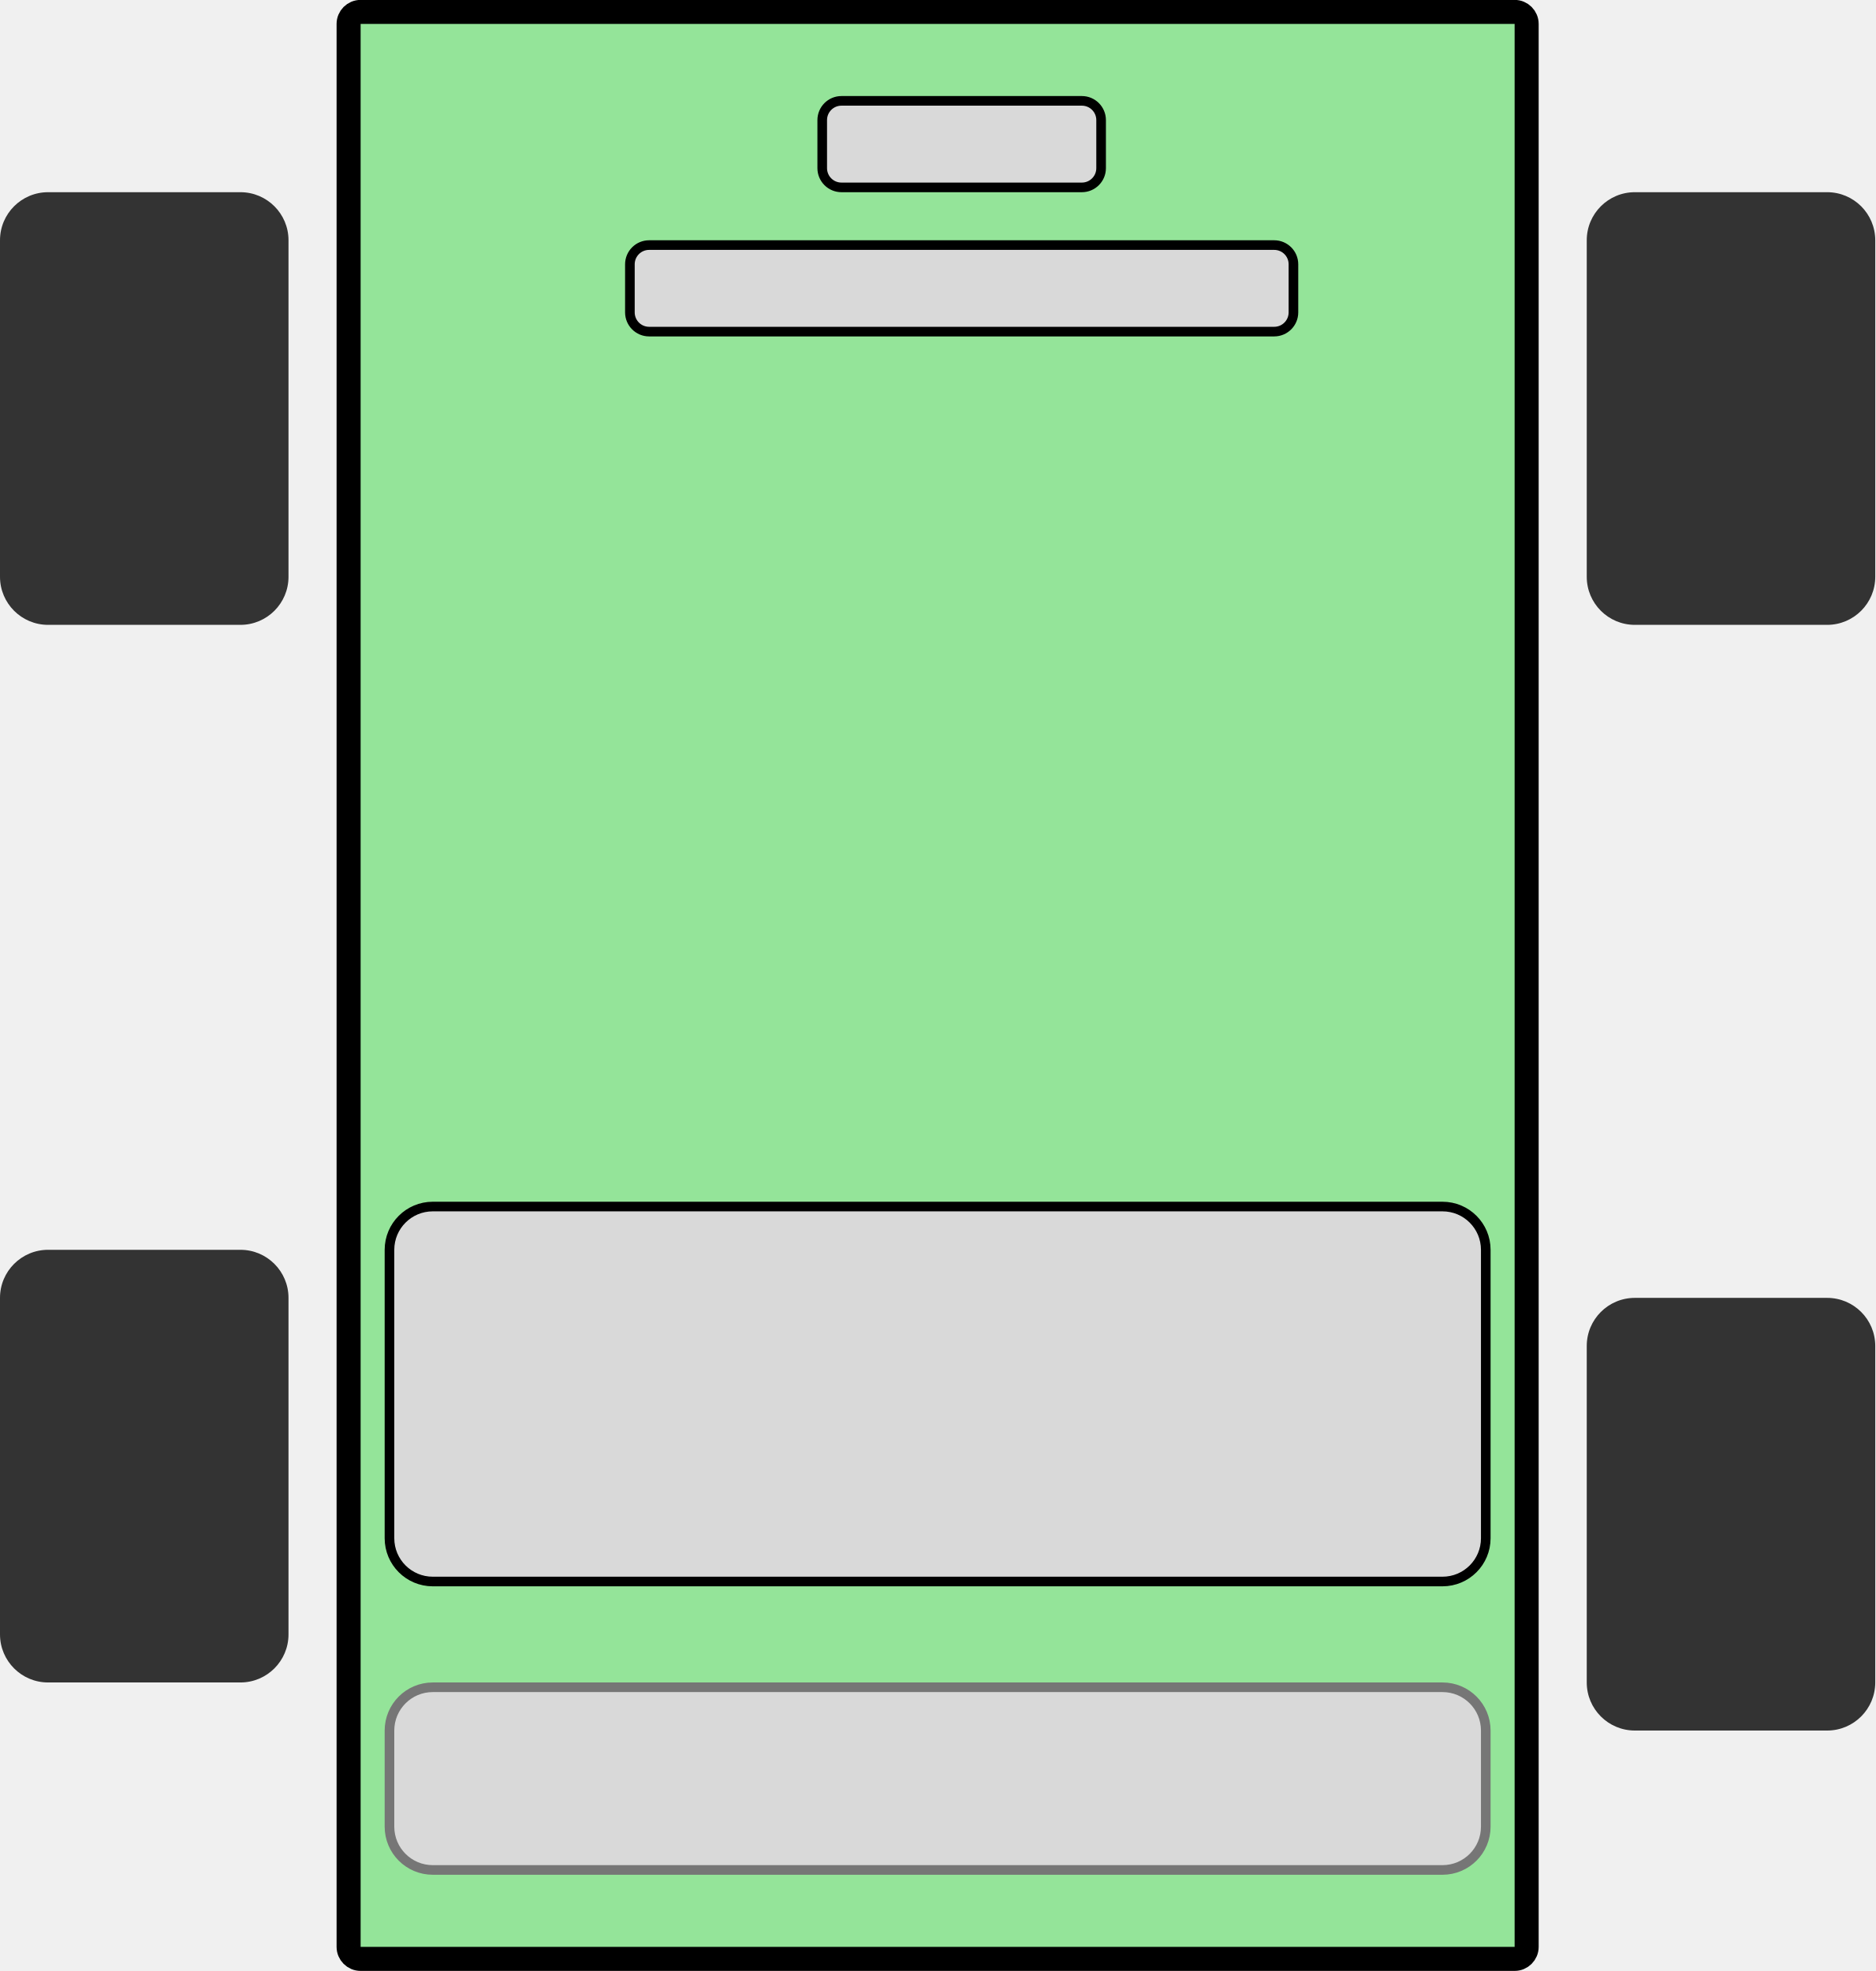
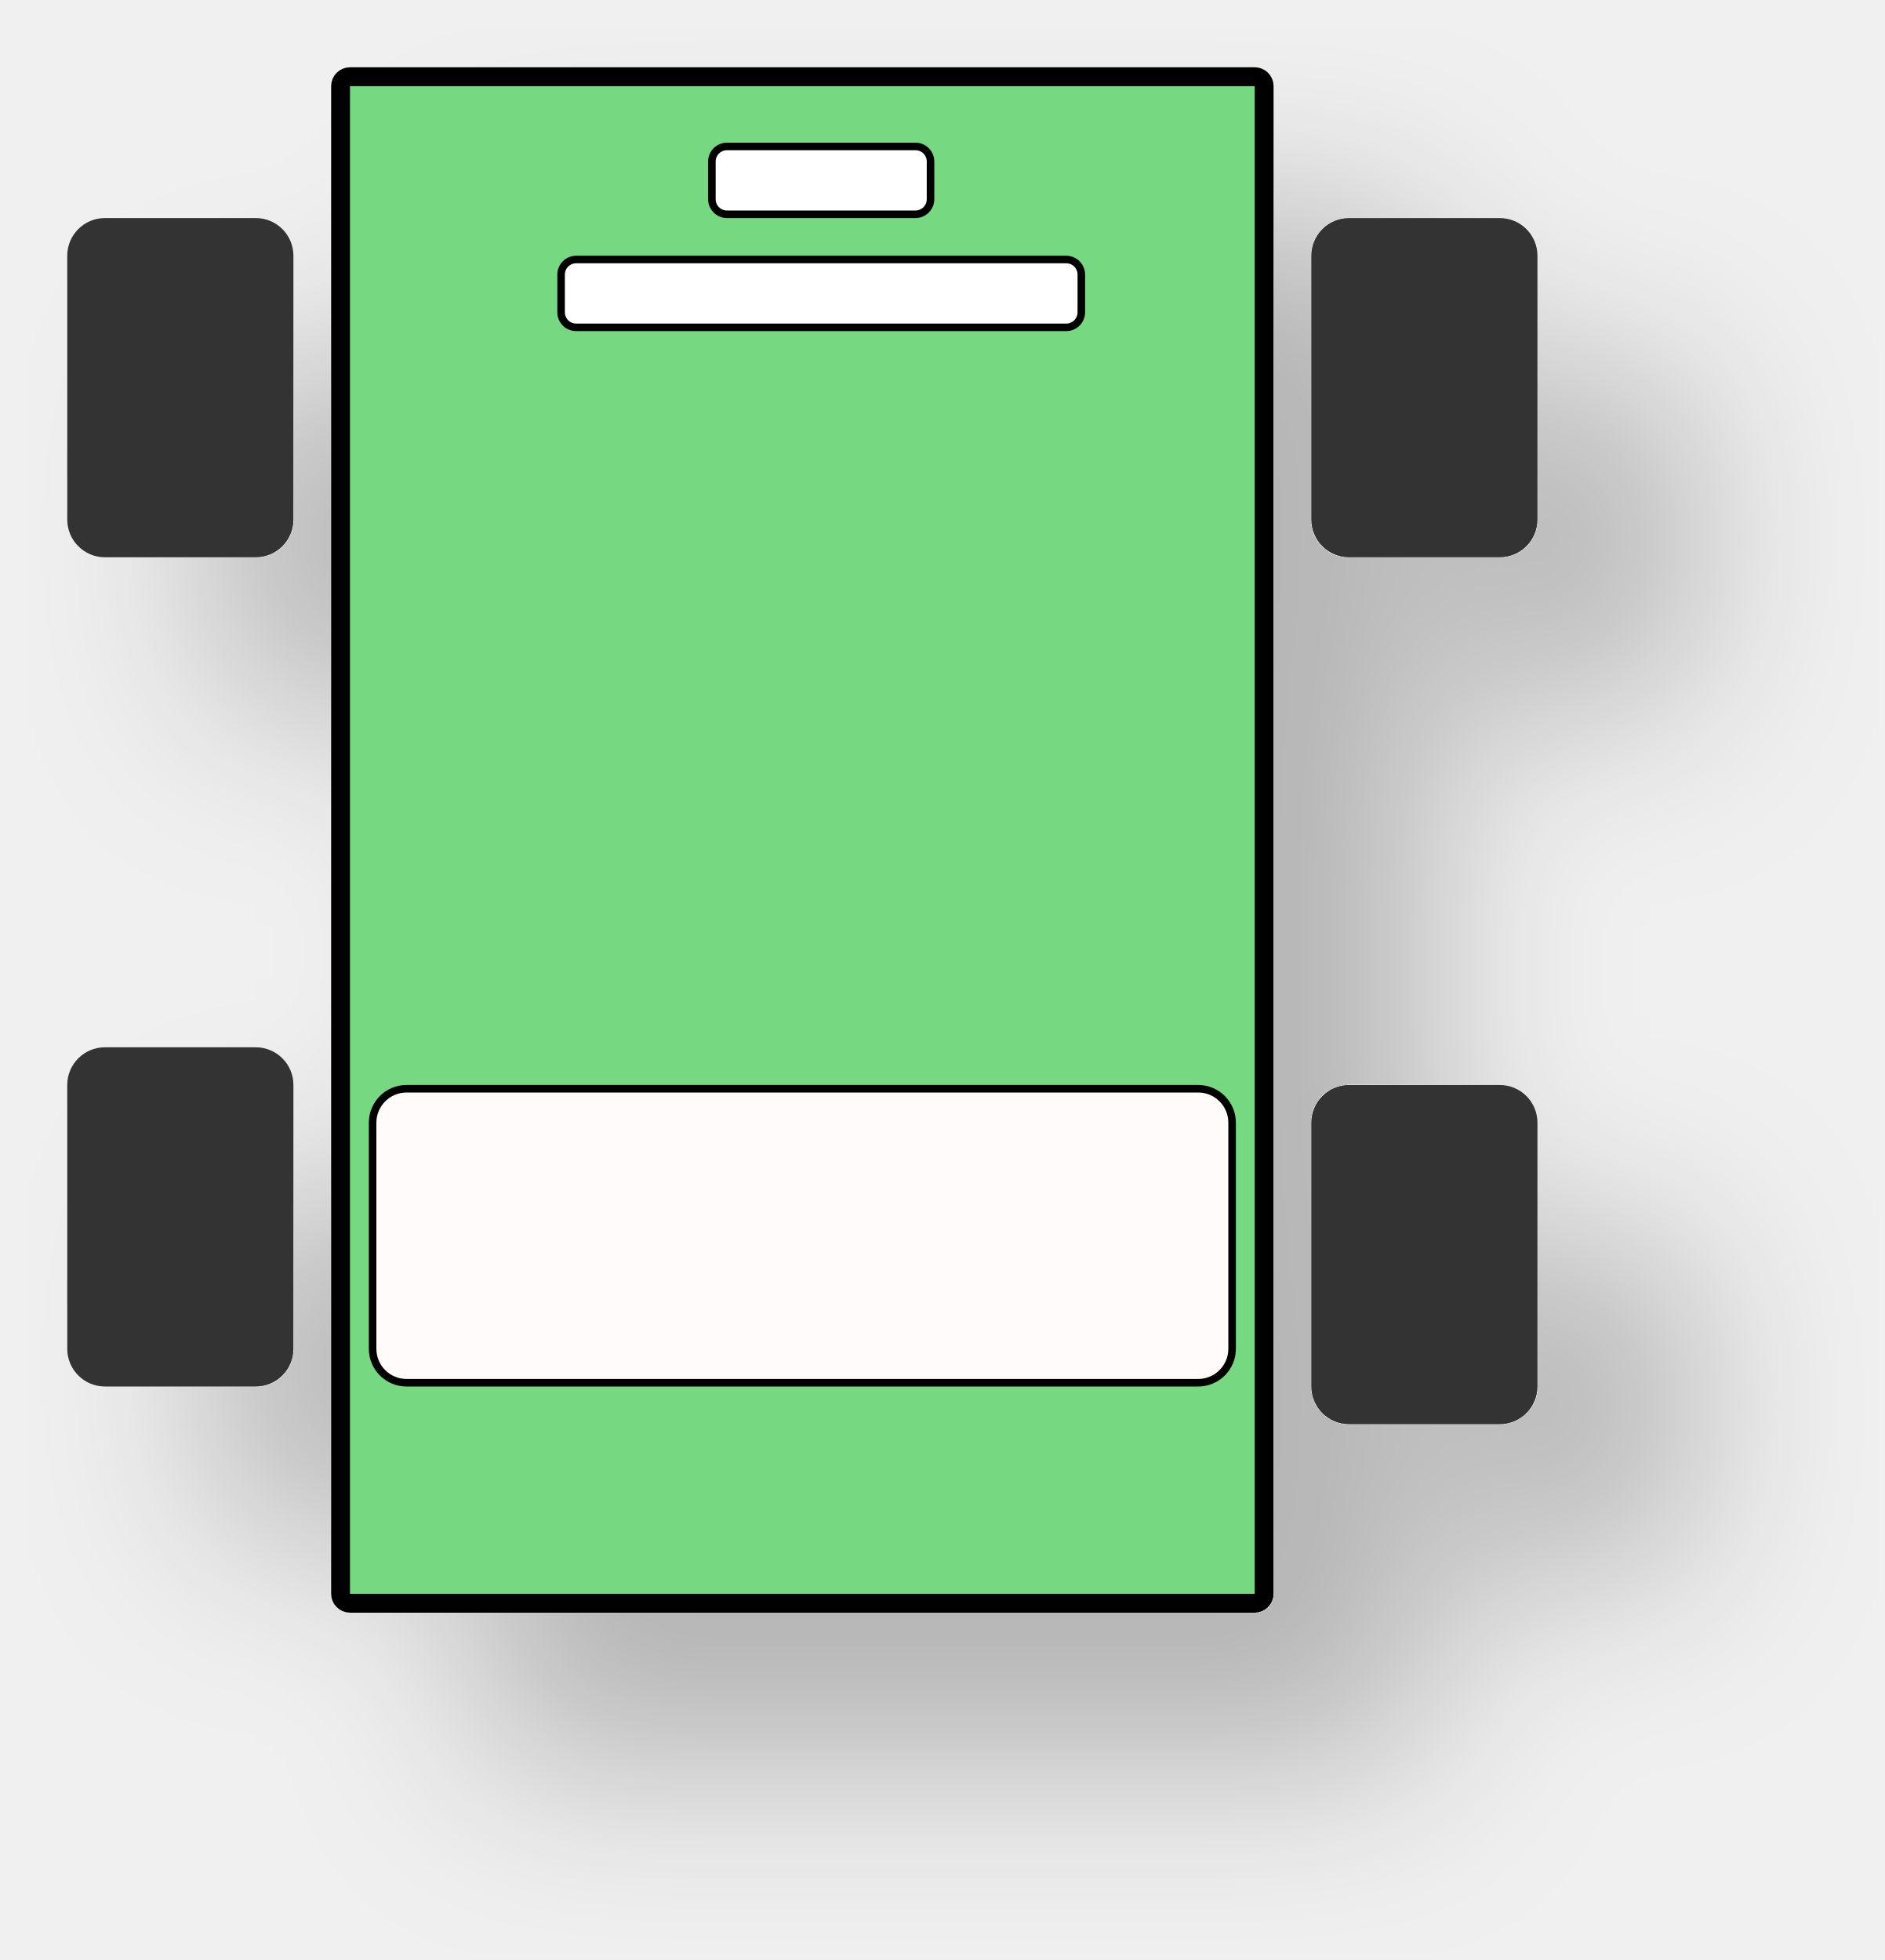
- <svg xmlns="http://www.w3.org/2000/svg" width="39" height="41" viewBox="0 0 39 41" fill="none">
-   <rect x="7.25" y="0.248" width="24.5" height="40.5" rx="0.25" fill="#94E499" stroke="black" stroke-width="0.5" />
-   <rect x="33" y="26.998" width="6" height="9" rx="1" fill="#333333" />
-   <rect x="33" y="3.998" width="6" height="9" rx="1" fill="#333333" />
-   <rect y="3.998" width="6" height="9" rx="1" fill="#333333" />
-   <rect y="25.998" width="6" height="9" rx="1" fill="#333333" />
-   <rect x="8.1" y="35.098" width="22.8" height="3.8" rx="0.9" fill="#D9D9D9" stroke="#767676" stroke-width="0.2" />
-   <rect x="8.1" y="25.098" width="22.8" height="7.8" rx="0.9" fill="#D9D9D9" stroke="black" stroke-width="0.2" />
-   <rect x="13.1" y="5.098" width="13.8" height="1.8" rx="0.4" fill="#D9D9D9" stroke="black" stroke-width="0.2" />
-   <rect x="17.1" y="2.098" width="5.8" height="1.8" rx="0.4" fill="#D9D9D9" stroke="black" stroke-width="0.2" />
+ <svg xmlns="http://www.w3.org/2000/svg" width="50" height="52" viewBox="0 0 50 52" fill="none">
+   <g filter="url(#filter0_d_125_38)">
+     <rect x="9.034" y="2.035" width="24.5" height="40.5" rx="0.25" fill="#77D882" stroke="black" stroke-width="0.5" />
+     <rect x="34.784" y="28.785" width="6" height="9" rx="1" fill="#333333" />
+     <rect x="34.784" y="5.785" width="6" height="9" rx="1" fill="#333333" />
+     <rect x="1.784" y="5.785" width="6" height="9" rx="1" fill="#333333" />
+     <rect x="1.784" y="27.785" width="6" height="9" rx="1" fill="#333333" />
+     <rect x="9.884" y="28.885" width="22.8" height="7.8" rx="0.9" fill="#FFFBFB" stroke="black" stroke-width="0.2" />
+     <rect x="14.884" y="6.885" width="13.8" height="1.8" rx="0.4" fill="white" stroke="black" stroke-width="0.2" />
+     <rect x="18.884" y="3.885" width="5.8" height="1.8" rx="0.4" fill="white" stroke="black" stroke-width="0.2" />
+   </g>
+   <defs>
+     <filter id="filter0_d_125_38" x="0.784" y="0.785" width="49" height="51" filterUnits="userSpaceOnUse" color-interpolation-filters="sRGB">
+       <feFlood flood-opacity="0" result="BackgroundImageFix" />
+       <feColorMatrix in="SourceAlpha" type="matrix" values="0 0 0 0 0 0 0 0 0 0 0 0 0 0 0 0 0 0 127 0" result="hardAlpha" />
+       <feOffset dx="4" dy="4" />
+       <feGaussianBlur stdDeviation="2.5" />
+       <feComposite in2="hardAlpha" operator="out" />
+       <feColorMatrix type="matrix" values="0 0 0 0 0 0 0 0 0 0 0 0 0 0 0 0 0 0 0.25 0" />
+       <feBlend mode="normal" in2="BackgroundImageFix" result="effect1_dropShadow_125_38" />
+       <feBlend mode="normal" in="SourceGraphic" in2="effect1_dropShadow_125_38" result="shape" />
+     </filter>
+   </defs>
</svg>
